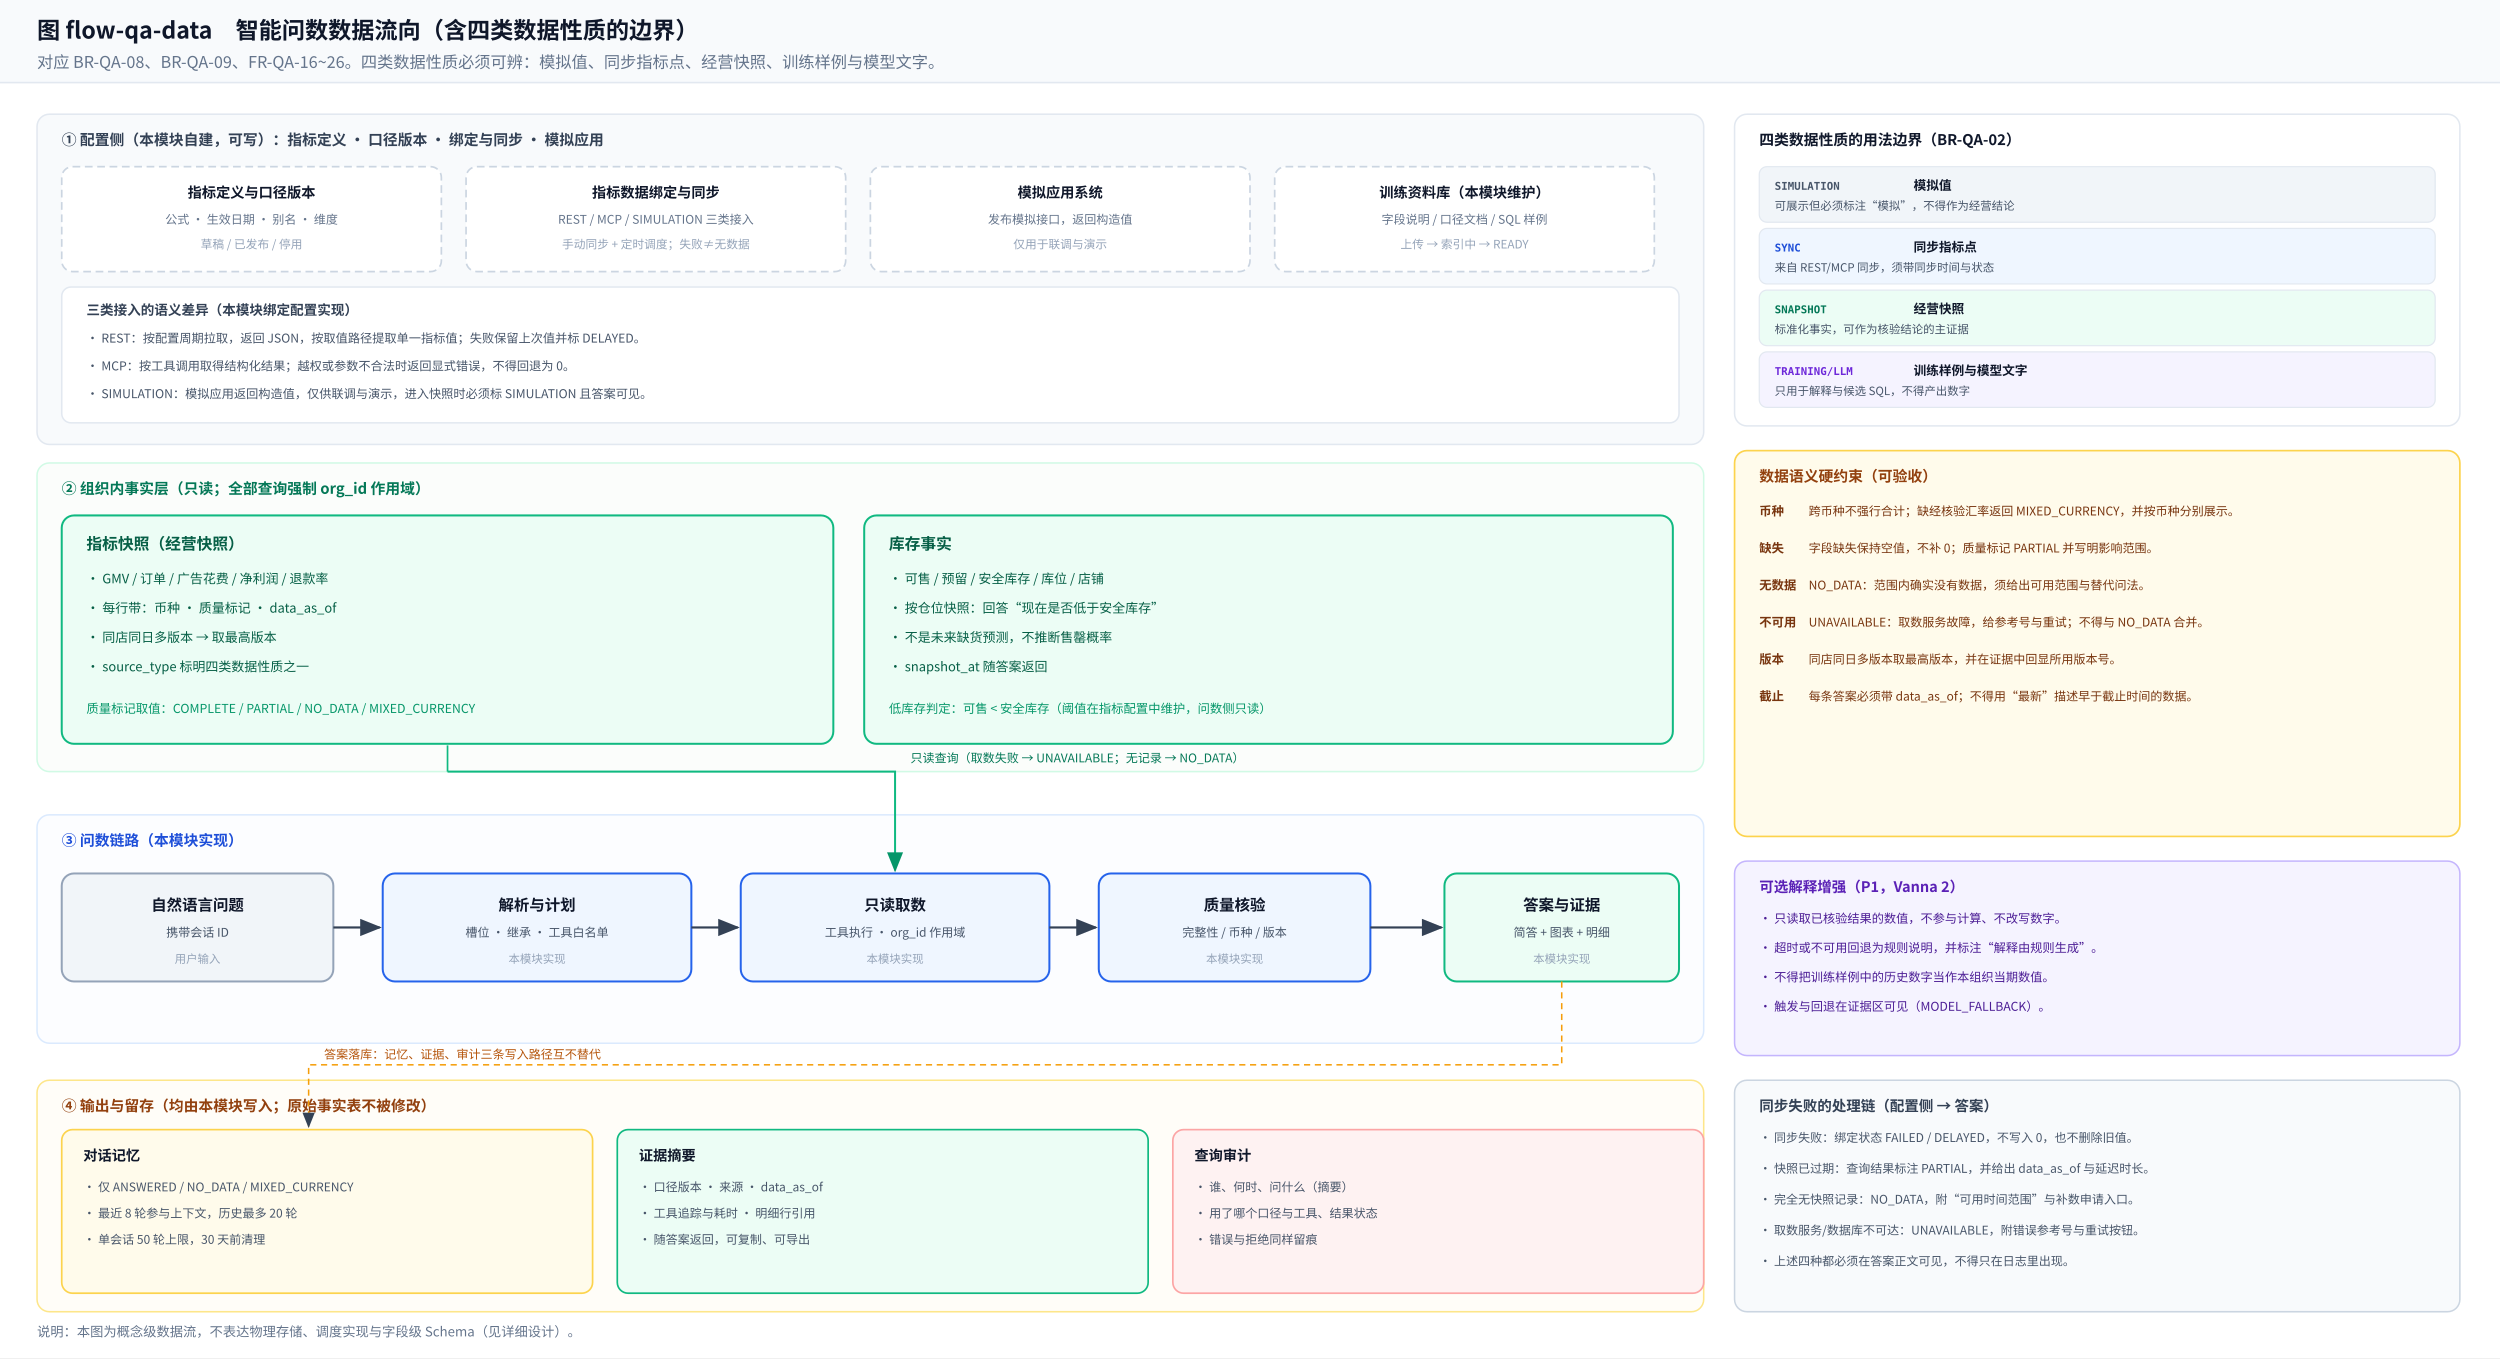
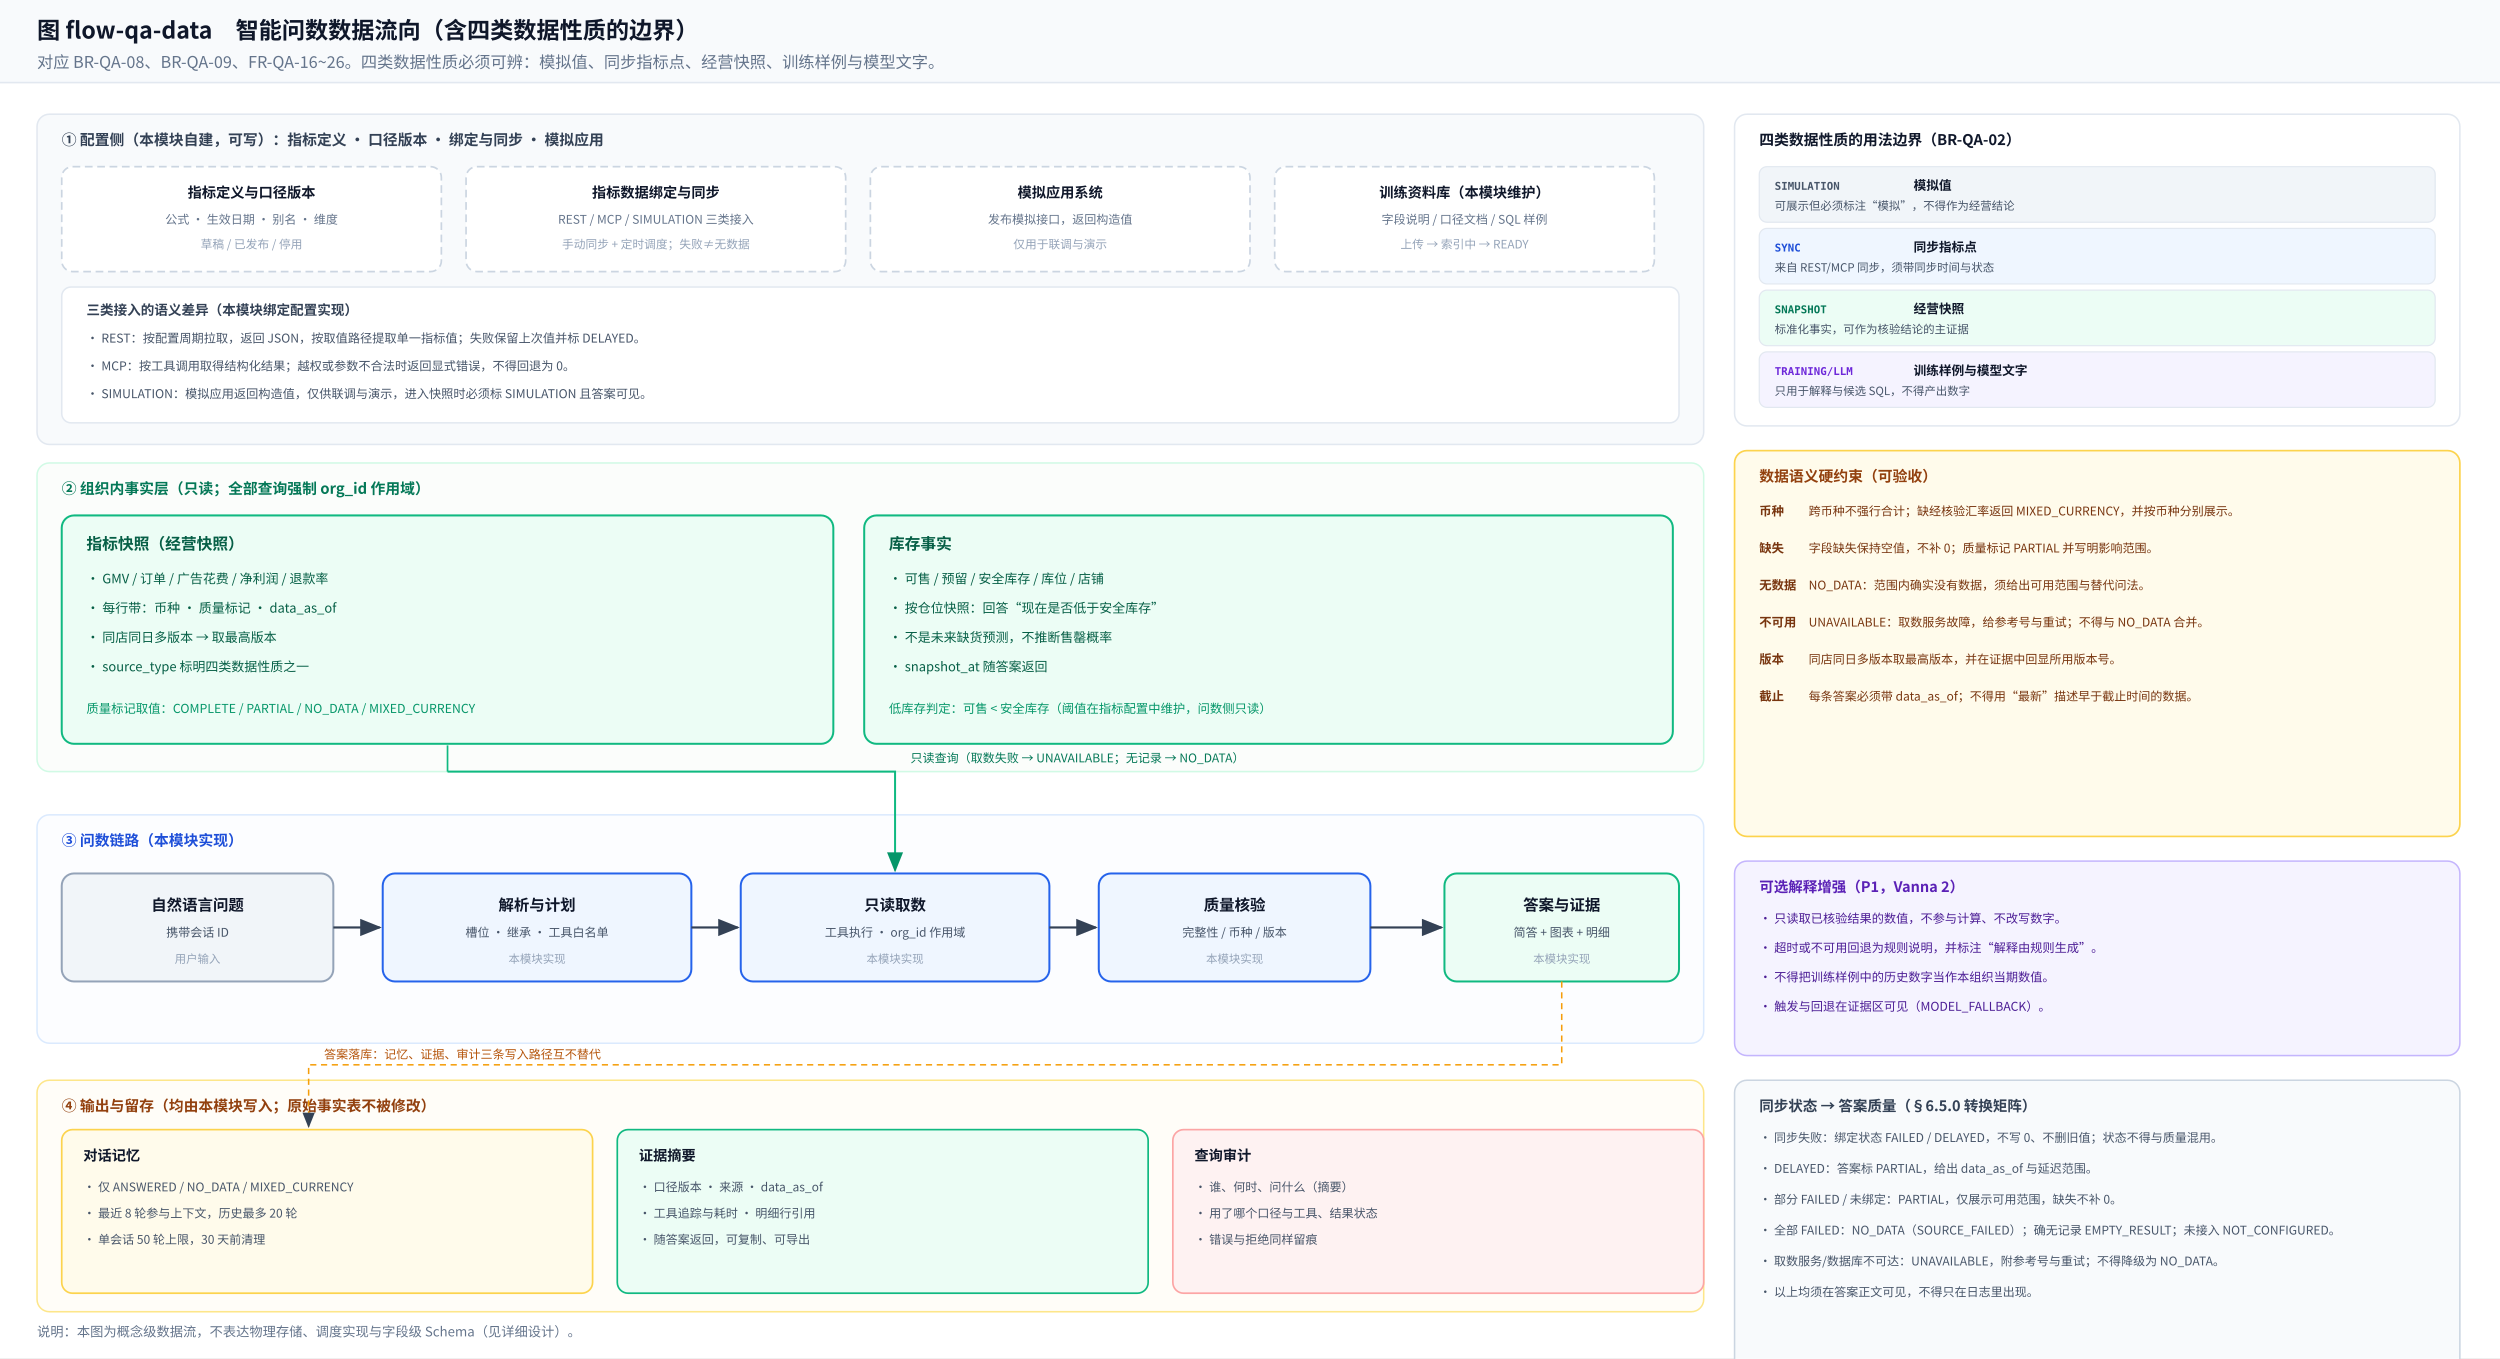
<svg xmlns="http://www.w3.org/2000/svg" width="1620" height="880" viewBox="0 0 1620 880">
  <defs>
    <marker id="ar" markerWidth="10" markerHeight="8" refX="9" refY="4" orient="auto">
      <path d="M0,0 L10,4 L0,8 z" fill="#334155" />
    </marker>
    <marker id="ar-b" markerWidth="10" markerHeight="8" refX="9" refY="4" orient="auto">
      <path d="M0,0 L10,4 L0,8 z" fill="#2563eb" />
    </marker>
    <marker id="ar-r" markerWidth="10" markerHeight="8" refX="9" refY="4" orient="auto">
      <path d="M0,0 L10,4 L0,8 z" fill="#dc2626" />
    </marker>
    <marker id="ar-g" markerWidth="10" markerHeight="8" refX="9" refY="4" orient="auto">
      <path d="M0,0 L10,4 L0,8 z" fill="#059669" />
    </marker>
    <marker id="ar-a" markerWidth="10" markerHeight="8" refX="9" refY="4" orient="auto">
      <path d="M0,0 L10,4 L0,8 z" fill="#d97706" />
    </marker>
  </defs>
  <rect width="1620" height="880" fill="#ffffff" />
  <rect x="0" y="0" width="1620" height="54" fill="#f8fafc" />
  <rect x="0" y="53" width="1620" height="1" fill="#e2e8f0" />
  <text x="24" y="25" font-family="Droid Sans Fallback, Noto Sans CJK SC, Microsoft YaHei, sans-serif" font-size="15" font-weight="bold" fill="#0f172a">图 flow-qa-data　智能问数数据流向（含四类数据性质的边界）</text>
  <text x="24" y="44" font-family="Droid Sans Fallback, Noto Sans CJK SC, Microsoft YaHei, sans-serif" font-size="10.5" fill="#64748b">对应 BR-QA-08、BR-QA-09、FR-QA-16~26。四类数据性质必须可辨：模拟值、同步指标点、经营快照、训练样例与模型文字。</text>
  <rect x="24.0" y="74.0" width="1080.0" height="214.0" rx="8" fill="#f8fafc" stroke="#e2e8f0" stroke-width="1" />
  <text x="40.0" y="94.0" font-family="Droid Sans Fallback, Noto Sans CJK SC, Microsoft YaHei, sans-serif" font-size="9.6" fill="#334155" text-anchor="start" font-weight="bold">① 配置侧（本模块自建，可写）：指标定义 · 口径版本 · 绑定与同步 · 模拟应用</text>
  <rect x="40.0" y="108.0" width="246.0" height="68.0" rx="7" fill="#ffffff" stroke="#cbd5e1" stroke-width="1.1" stroke-dasharray="5 3" />
  <text x="163.0" y="128.0" font-family="Droid Sans Fallback, Noto Sans CJK SC, Microsoft YaHei, sans-serif" font-size="9.2" fill="#0f172a" text-anchor="middle" font-weight="bold">指标定义与口径版本</text>
  <text x="163.0" y="145.0" font-family="Droid Sans Fallback, Noto Sans CJK SC, Microsoft YaHei, sans-serif" font-size="7.8" fill="#64748b" text-anchor="middle" font-weight="normal">公式 · 生效日期 · 别名 · 维度</text>
  <text x="163.0" y="161.0" font-family="Droid Sans Fallback, Noto Sans CJK SC, Microsoft YaHei, sans-serif" font-size="7.6" fill="#94a3b8" text-anchor="middle" font-weight="normal">草稿 / 已发布 / 停用</text>
  <rect x="302.0" y="108.0" width="246.0" height="68.0" rx="7" fill="#ffffff" stroke="#cbd5e1" stroke-width="1.1" stroke-dasharray="5 3" />
  <text x="425.0" y="128.0" font-family="Droid Sans Fallback, Noto Sans CJK SC, Microsoft YaHei, sans-serif" font-size="9.2" fill="#0f172a" text-anchor="middle" font-weight="bold">指标数据绑定与同步</text>
  <text x="425.0" y="145.0" font-family="Droid Sans Fallback, Noto Sans CJK SC, Microsoft YaHei, sans-serif" font-size="7.8" fill="#64748b" text-anchor="middle" font-weight="normal">REST / MCP / SIMULATION 三类接入</text>
  <text x="425.0" y="161.0" font-family="Droid Sans Fallback, Noto Sans CJK SC, Microsoft YaHei, sans-serif" font-size="7.6" fill="#94a3b8" text-anchor="middle" font-weight="normal">手动同步 + 定时调度；失败≠无数据</text>
  <rect x="564.0" y="108.0" width="246.0" height="68.0" rx="7" fill="#ffffff" stroke="#cbd5e1" stroke-width="1.1" stroke-dasharray="5 3" />
  <text x="687.0" y="128.0" font-family="Droid Sans Fallback, Noto Sans CJK SC, Microsoft YaHei, sans-serif" font-size="9.2" fill="#0f172a" text-anchor="middle" font-weight="bold">模拟应用系统</text>
  <text x="687.0" y="145.0" font-family="Droid Sans Fallback, Noto Sans CJK SC, Microsoft YaHei, sans-serif" font-size="7.8" fill="#64748b" text-anchor="middle" font-weight="normal">发布模拟接口，返回构造值</text>
  <text x="687.0" y="161.0" font-family="Droid Sans Fallback, Noto Sans CJK SC, Microsoft YaHei, sans-serif" font-size="7.6" fill="#94a3b8" text-anchor="middle" font-weight="normal">仅用于联调与演示</text>
  <rect x="826.0" y="108.0" width="246.0" height="68.0" rx="7" fill="#ffffff" stroke="#cbd5e1" stroke-width="1.1" stroke-dasharray="5 3" />
  <text x="949.0" y="128.0" font-family="Droid Sans Fallback, Noto Sans CJK SC, Microsoft YaHei, sans-serif" font-size="9.2" fill="#0f172a" text-anchor="middle" font-weight="bold">训练资料库（本模块维护）</text>
  <text x="949.0" y="145.0" font-family="Droid Sans Fallback, Noto Sans CJK SC, Microsoft YaHei, sans-serif" font-size="7.8" fill="#64748b" text-anchor="middle" font-weight="normal">字段说明 / 口径文档 / SQL 样例</text>
  <text x="949.0" y="161.0" font-family="Droid Sans Fallback, Noto Sans CJK SC, Microsoft YaHei, sans-serif" font-size="7.6" fill="#94a3b8" text-anchor="middle" font-weight="normal">上传 → 索引中 → READY</text>
  <rect x="40.0" y="186.0" width="1048.0" height="88.0" rx="6" fill="#ffffff" stroke="#e2e8f0" stroke-width="1" />
  <text x="56.0" y="204.0" font-family="Droid Sans Fallback, Noto Sans CJK SC, Microsoft YaHei, sans-serif" font-size="8.8" fill="#334155" text-anchor="start" font-weight="bold">三类接入的语义差异（本模块绑定配置实现）</text>
  <text x="56.0" y="222.0" font-family="Droid Sans Fallback, Noto Sans CJK SC, Microsoft YaHei, sans-serif" font-size="7.9" fill="#475569" text-anchor="start" font-weight="normal">· REST：按配置周期拉取，返回 JSON，按取值路径提取单一指标值；失败保留上次值并标 DELAYED。</text>
  <text x="56.0" y="240.0" font-family="Droid Sans Fallback, Noto Sans CJK SC, Microsoft YaHei, sans-serif" font-size="7.9" fill="#475569" text-anchor="start" font-weight="normal">· MCP：按工具调用取得结构化结果；越权或参数不合法时返回显式错误，不得回退为 0。</text>
  <text x="56.0" y="258.0" font-family="Droid Sans Fallback, Noto Sans CJK SC, Microsoft YaHei, sans-serif" font-size="7.9" fill="#475569" text-anchor="start" font-weight="normal">· SIMULATION：模拟应用返回构造值，仅供联调与演示，进入快照时必须标 SIMULATION 且答案可见。</text>
  <rect x="24.0" y="300.0" width="1080.0" height="200.0" rx="8" fill="#fbfdfb" stroke="#d1fae5" stroke-width="1" />
  <text x="40.0" y="320.0" font-family="Droid Sans Fallback, Noto Sans CJK SC, Microsoft YaHei, sans-serif" font-size="9.6" fill="#047857" text-anchor="start" font-weight="bold">② 组织内事实层（只读；全部查询强制 org_id 作用域）</text>
  <rect x="40.0" y="334.0" width="500.0" height="148.0" rx="8" fill="#ecfdf5" stroke="#10b981" stroke-width="1.3" />
  <text x="56.0" y="356.0" font-family="Droid Sans Fallback, Noto Sans CJK SC, Microsoft YaHei, sans-serif" font-size="10.2" fill="#065f46" text-anchor="start" font-weight="bold">指标快照（经营快照）</text>
  <text x="56.0" y="378.0" font-family="Droid Sans Fallback, Noto Sans CJK SC, Microsoft YaHei, sans-serif" font-size="8.4" fill="#065f46" text-anchor="start" font-weight="normal">· GMV / 订单 / 广告花费 / 净利润 / 退款率</text>
  <text x="56.0" y="397.0" font-family="Droid Sans Fallback, Noto Sans CJK SC, Microsoft YaHei, sans-serif" font-size="8.4" fill="#065f46" text-anchor="start" font-weight="normal">· 每行带：币种 · 质量标记 · data_as_of</text>
  <text x="56.0" y="416.0" font-family="Droid Sans Fallback, Noto Sans CJK SC, Microsoft YaHei, sans-serif" font-size="8.4" fill="#065f46" text-anchor="start" font-weight="normal">· 同店同日多版本 → 取最高版本</text>
  <text x="56.0" y="435.0" font-family="Droid Sans Fallback, Noto Sans CJK SC, Microsoft YaHei, sans-serif" font-size="8.4" fill="#065f46" text-anchor="start" font-weight="normal">· source_type 标明四类数据性质之一</text>
  <text x="56.0" y="462.0" font-family="Droid Sans Fallback, Noto Sans CJK SC, Microsoft YaHei, sans-serif" font-size="8.0" fill="#059669" text-anchor="start" font-weight="normal">质量标记取值：COMPLETE / PARTIAL / NO_DATA / MIXED_CURRENCY</text>
  <rect x="560.0" y="334.0" width="524.0" height="148.0" rx="8" fill="#ecfdf5" stroke="#10b981" stroke-width="1.3" />
  <text x="576.0" y="356.0" font-family="Droid Sans Fallback, Noto Sans CJK SC, Microsoft YaHei, sans-serif" font-size="10.2" fill="#065f46" text-anchor="start" font-weight="bold">库存事实</text>
  <text x="576.0" y="378.0" font-family="Droid Sans Fallback, Noto Sans CJK SC, Microsoft YaHei, sans-serif" font-size="8.4" fill="#065f46" text-anchor="start" font-weight="normal">· 可售 / 预留 / 安全库存 / 库位 / 店铺</text>
  <text x="576.0" y="397.0" font-family="Droid Sans Fallback, Noto Sans CJK SC, Microsoft YaHei, sans-serif" font-size="8.4" fill="#065f46" text-anchor="start" font-weight="normal">· 按仓位快照：回答“现在是否低于安全库存”</text>
  <text x="576.0" y="416.0" font-family="Droid Sans Fallback, Noto Sans CJK SC, Microsoft YaHei, sans-serif" font-size="8.4" fill="#065f46" text-anchor="start" font-weight="normal">· 不是未来缺货预测，不推断售罄概率</text>
  <text x="576.0" y="435.0" font-family="Droid Sans Fallback, Noto Sans CJK SC, Microsoft YaHei, sans-serif" font-size="8.4" fill="#065f46" text-anchor="start" font-weight="normal">· snapshot_at 随答案返回</text>
  <text x="576.0" y="462.0" font-family="Droid Sans Fallback, Noto Sans CJK SC, Microsoft YaHei, sans-serif" font-size="8.0" fill="#059669" text-anchor="start" font-weight="normal">低库存判定：可售 &lt; 安全库存（阈值在指标配置中维护，问数侧只读）</text>
  <rect x="24.0" y="528.0" width="1080.0" height="148.0" rx="8" fill="#fcfdff" stroke="#dbeafe" stroke-width="1" />
  <text x="40.0" y="548.0" font-family="Droid Sans Fallback, Noto Sans CJK SC, Microsoft YaHei, sans-serif" font-size="9.6" fill="#1d4ed8" text-anchor="start" font-weight="bold">③ 问数链路（本模块实现）</text>
  <rect x="40.0" y="566.0" width="176.0" height="70.0" rx="8" fill="#f1f5f9" stroke="#94a3b8" stroke-width="1.3" />
  <text x="128.0" y="590.0" font-family="Droid Sans Fallback, Noto Sans CJK SC, Microsoft YaHei, sans-serif" font-size="10" fill="#0f172a" text-anchor="middle" font-weight="bold">自然语言问题</text>
  <text x="128.0" y="607.0" font-family="Droid Sans Fallback, Noto Sans CJK SC, Microsoft YaHei, sans-serif" font-size="7.8" fill="#475569" text-anchor="middle" font-weight="normal">携带会话 ID</text>
  <text x="128.0" y="624.0" font-family="Droid Sans Fallback, Noto Sans CJK SC, Microsoft YaHei, sans-serif" font-size="7.4" fill="#94a3b8" text-anchor="middle" font-weight="normal">用户输入</text>
  <rect x="248.0" y="566.0" width="200.0" height="70.0" rx="8" fill="#eff6ff" stroke="#2563eb" stroke-width="1.3" />
  <text x="348.0" y="590.0" font-family="Droid Sans Fallback, Noto Sans CJK SC, Microsoft YaHei, sans-serif" font-size="10" fill="#0f172a" text-anchor="middle" font-weight="bold">解析与计划</text>
  <text x="348.0" y="607.0" font-family="Droid Sans Fallback, Noto Sans CJK SC, Microsoft YaHei, sans-serif" font-size="7.8" fill="#475569" text-anchor="middle" font-weight="normal">槽位 · 继承 · 工具白名单</text>
  <text x="348.0" y="624.0" font-family="Droid Sans Fallback, Noto Sans CJK SC, Microsoft YaHei, sans-serif" font-size="7.4" fill="#94a3b8" text-anchor="middle" font-weight="normal">本模块实现</text>
  <rect x="480.0" y="566.0" width="200.0" height="70.0" rx="8" fill="#eff6ff" stroke="#2563eb" stroke-width="1.3" />
  <text x="580.0" y="590.0" font-family="Droid Sans Fallback, Noto Sans CJK SC, Microsoft YaHei, sans-serif" font-size="10" fill="#0f172a" text-anchor="middle" font-weight="bold">只读取数</text>
  <text x="580.0" y="607.0" font-family="Droid Sans Fallback, Noto Sans CJK SC, Microsoft YaHei, sans-serif" font-size="7.8" fill="#475569" text-anchor="middle" font-weight="normal">工具执行 · org_id 作用域</text>
  <text x="580.0" y="624.0" font-family="Droid Sans Fallback, Noto Sans CJK SC, Microsoft YaHei, sans-serif" font-size="7.4" fill="#94a3b8" text-anchor="middle" font-weight="normal">本模块实现</text>
  <rect x="712.0" y="566.0" width="176.0" height="70.0" rx="8" fill="#eff6ff" stroke="#2563eb" stroke-width="1.3" />
  <text x="800.0" y="590.0" font-family="Droid Sans Fallback, Noto Sans CJK SC, Microsoft YaHei, sans-serif" font-size="10" fill="#0f172a" text-anchor="middle" font-weight="bold">质量核验</text>
  <text x="800.0" y="607.0" font-family="Droid Sans Fallback, Noto Sans CJK SC, Microsoft YaHei, sans-serif" font-size="7.8" fill="#475569" text-anchor="middle" font-weight="normal">完整性 / 币种 / 版本</text>
  <text x="800.0" y="624.0" font-family="Droid Sans Fallback, Noto Sans CJK SC, Microsoft YaHei, sans-serif" font-size="7.4" fill="#94a3b8" text-anchor="middle" font-weight="normal">本模块实现</text>
  <rect x="936.0" y="566.0" width="152.0" height="70.0" rx="8" fill="#ecfdf5" stroke="#10b981" stroke-width="1.3" />
  <text x="1012.0" y="590.0" font-family="Droid Sans Fallback, Noto Sans CJK SC, Microsoft YaHei, sans-serif" font-size="10" fill="#0f172a" text-anchor="middle" font-weight="bold">答案与证据</text>
  <text x="1012.0" y="607.0" font-family="Droid Sans Fallback, Noto Sans CJK SC, Microsoft YaHei, sans-serif" font-size="7.8" fill="#475569" text-anchor="middle" font-weight="normal">简答 + 图表 + 明细</text>
  <text x="1012.0" y="624.0" font-family="Droid Sans Fallback, Noto Sans CJK SC, Microsoft YaHei, sans-serif" font-size="7.4" fill="#94a3b8" text-anchor="middle" font-weight="normal">本模块实现</text>
  <line x1="216.0" y1="601.0" x2="246.0" y2="601.0" stroke="#334155" stroke-width="1.4" marker-end="url(#ar)" />
  <line x1="448.0" y1="601.0" x2="478.0" y2="601.0" stroke="#334155" stroke-width="1.4" marker-end="url(#ar)" />
  <line x1="680.0" y1="601.0" x2="710.0" y2="601.0" stroke="#334155" stroke-width="1.4" marker-end="url(#ar)" />
  <line x1="888.0" y1="601.0" x2="934.0" y2="601.0" stroke="#334155" stroke-width="1.4" marker-end="url(#ar)" />
  <line x1="290.0" y1="483.0" x2="290.0" y2="500.0" stroke="#10b981" stroke-width="1.1" />
  <path d="M290,500 L580,500 L580,564" fill="none" stroke="#10b981" stroke-width="1.3" marker-end="url(#ar-g)" />
  <text x="590.0" y="494.0" font-family="Droid Sans Fallback, Noto Sans CJK SC, Microsoft YaHei, sans-serif" font-size="7.8" fill="#047857" text-anchor="start" font-weight="normal">只读查询（取数失败 → UNAVAILABLE；无记录 → NO_DATA）</text>
  <rect x="24.0" y="700.0" width="1080.0" height="150.0" rx="8" fill="#fffdf8" stroke="#fde68a" stroke-width="1" />
  <text x="40.0" y="720.0" font-family="Droid Sans Fallback, Noto Sans CJK SC, Microsoft YaHei, sans-serif" font-size="9.6" fill="#92400e" text-anchor="start" font-weight="bold">④ 输出与留存（均由本模块写入；原始事实表不被修改）</text>
  <rect x="40.0" y="732.0" width="344.0" height="106.0" rx="7" fill="#fffbeb" stroke="#fcd34d" stroke-width="1.1" />
  <text x="54.0" y="752.0" font-family="Droid Sans Fallback, Noto Sans CJK SC, Microsoft YaHei, sans-serif" font-size="9.2" fill="#0f172a" text-anchor="start" font-weight="bold">对话记忆</text>
  <text x="54.0" y="772.0" font-family="Droid Sans Fallback, Noto Sans CJK SC, Microsoft YaHei, sans-serif" font-size="7.8" fill="#475569" text-anchor="start" font-weight="normal">· 仅 ANSWERED / NO_DATA / MIXED_CURRENCY</text>
  <text x="54.0" y="789.0" font-family="Droid Sans Fallback, Noto Sans CJK SC, Microsoft YaHei, sans-serif" font-size="7.8" fill="#475569" text-anchor="start" font-weight="normal">· 最近 8 轮参与上下文，历史最多 20 轮</text>
  <text x="54.0" y="806.0" font-family="Droid Sans Fallback, Noto Sans CJK SC, Microsoft YaHei, sans-serif" font-size="7.8" fill="#475569" text-anchor="start" font-weight="normal">· 单会话 50 轮上限，30 天前清理</text>
  <rect x="400.0" y="732.0" width="344.0" height="106.0" rx="7" fill="#ecfdf5" stroke="#10b981" stroke-width="1.1" />
  <text x="414.0" y="752.0" font-family="Droid Sans Fallback, Noto Sans CJK SC, Microsoft YaHei, sans-serif" font-size="9.2" fill="#0f172a" text-anchor="start" font-weight="bold">证据摘要</text>
  <text x="414.0" y="772.0" font-family="Droid Sans Fallback, Noto Sans CJK SC, Microsoft YaHei, sans-serif" font-size="7.8" fill="#475569" text-anchor="start" font-weight="normal">· 口径版本 · 来源 · data_as_of</text>
  <text x="414.0" y="789.0" font-family="Droid Sans Fallback, Noto Sans CJK SC, Microsoft YaHei, sans-serif" font-size="7.8" fill="#475569" text-anchor="start" font-weight="normal">· 工具追踪与耗时 · 明细行引用</text>
  <text x="414.0" y="806.0" font-family="Droid Sans Fallback, Noto Sans CJK SC, Microsoft YaHei, sans-serif" font-size="7.8" fill="#475569" text-anchor="start" font-weight="normal">· 随答案返回，可复制、可导出</text>
  <rect x="760.0" y="732.0" width="344.0" height="106.0" rx="7" fill="#fef2f2" stroke="#fca5a5" stroke-width="1.1" />
  <text x="774.0" y="752.0" font-family="Droid Sans Fallback, Noto Sans CJK SC, Microsoft YaHei, sans-serif" font-size="9.2" fill="#0f172a" text-anchor="start" font-weight="bold">查询审计</text>
  <text x="774.0" y="772.0" font-family="Droid Sans Fallback, Noto Sans CJK SC, Microsoft YaHei, sans-serif" font-size="7.8" fill="#475569" text-anchor="start" font-weight="normal">· 谁、何时、问什么（摘要）</text>
  <text x="774.0" y="789.0" font-family="Droid Sans Fallback, Noto Sans CJK SC, Microsoft YaHei, sans-serif" font-size="7.8" fill="#475569" text-anchor="start" font-weight="normal">· 用了哪个口径与工具、结果状态</text>
  <text x="774.0" y="806.0" font-family="Droid Sans Fallback, Noto Sans CJK SC, Microsoft YaHei, sans-serif" font-size="7.8" fill="#475569" text-anchor="start" font-weight="normal">· 错误与拒绝同样留痕</text>
  <path d="M1012,636 L1012,690 L200,690 L200,730" fill="none" stroke="#f59e0b" stroke-width="1.0" stroke-dasharray="4 3" marker-end="url(#ar)" />
  <text x="210.0" y="686.0" font-family="Droid Sans Fallback, Noto Sans CJK SC, Microsoft YaHei, sans-serif" font-size="7.8" fill="#b45309" text-anchor="start" font-weight="normal">答案落库：记忆、证据、审计三条写入路径互不替代</text>
  <rect x="1124.0" y="74.0" width="470.0" height="202.0" rx="8" fill="#ffffff" stroke="#e2e8f0" stroke-width="1" />
  <text x="1140.0" y="94.0" font-family="Droid Sans Fallback, Noto Sans CJK SC, Microsoft YaHei, sans-serif" font-size="9.6" fill="#0f172a" text-anchor="start" font-weight="bold">四类数据性质的用法边界（BR-QA-02）</text>
  <rect x="1140.0" y="108.0" width="438.0" height="36.0" rx="5" fill="#f1f5f9" stroke="#e2e8f0" stroke-width="0.8" />
  <text x="1150.0" y="123.0" font-family="DejaVu Sans Mono, monospace" font-size="7.0" fill="#475569" text-anchor="start" font-weight="bold">SIMULATION</text>
  <text x="1240.0" y="123.0" font-family="Droid Sans Fallback, Noto Sans CJK SC, Microsoft YaHei, sans-serif" font-size="8.2" fill="#0f172a" text-anchor="start" font-weight="bold">模拟值</text>
  <text x="1150.0" y="136.0" font-family="Droid Sans Fallback, Noto Sans CJK SC, Microsoft YaHei, sans-serif" font-size="7.4" fill="#475569" text-anchor="start" font-weight="normal">可展示但必须标注“模拟”，不得作为经营结论</text>
  <rect x="1140.0" y="148.0" width="438.0" height="36.0" rx="5" fill="#eff6ff" stroke="#e2e8f0" stroke-width="0.8" />
  <text x="1150.0" y="163.0" font-family="DejaVu Sans Mono, monospace" font-size="7.0" fill="#1d4ed8" text-anchor="start" font-weight="bold">SYNC</text>
  <text x="1240.0" y="163.0" font-family="Droid Sans Fallback, Noto Sans CJK SC, Microsoft YaHei, sans-serif" font-size="8.2" fill="#0f172a" text-anchor="start" font-weight="bold">同步指标点</text>
  <text x="1150.0" y="176.0" font-family="Droid Sans Fallback, Noto Sans CJK SC, Microsoft YaHei, sans-serif" font-size="7.4" fill="#475569" text-anchor="start" font-weight="normal">来自 REST/MCP 同步，须带同步时间与状态</text>
  <rect x="1140.0" y="188.0" width="438.0" height="36.0" rx="5" fill="#ecfdf5" stroke="#e2e8f0" stroke-width="0.8" />
  <text x="1150.0" y="203.0" font-family="DejaVu Sans Mono, monospace" font-size="7.0" fill="#047857" text-anchor="start" font-weight="bold">SNAPSHOT</text>
  <text x="1240.0" y="203.0" font-family="Droid Sans Fallback, Noto Sans CJK SC, Microsoft YaHei, sans-serif" font-size="8.2" fill="#0f172a" text-anchor="start" font-weight="bold">经营快照</text>
  <text x="1150.0" y="216.0" font-family="Droid Sans Fallback, Noto Sans CJK SC, Microsoft YaHei, sans-serif" font-size="7.4" fill="#475569" text-anchor="start" font-weight="normal">标准化事实，可作为核验结论的主证据</text>
  <rect x="1140.0" y="228.0" width="438.0" height="36.0" rx="5" fill="#f5f3ff" stroke="#e2e8f0" stroke-width="0.8" />
  <text x="1150.0" y="243.0" font-family="DejaVu Sans Mono, monospace" font-size="7.0" fill="#6d28d9" text-anchor="start" font-weight="bold">TRAINING/LLM</text>
  <text x="1240.0" y="243.0" font-family="Droid Sans Fallback, Noto Sans CJK SC, Microsoft YaHei, sans-serif" font-size="8.2" fill="#0f172a" text-anchor="start" font-weight="bold">训练样例与模型文字</text>
  <text x="1150.0" y="256.0" font-family="Droid Sans Fallback, Noto Sans CJK SC, Microsoft YaHei, sans-serif" font-size="7.4" fill="#475569" text-anchor="start" font-weight="normal">只用于解释与候选 SQL，不得产出数字</text>
  <rect x="1124.0" y="292.0" width="470.0" height="250.0" rx="8" fill="#fffbeb" stroke="#fcd34d" stroke-width="1.1" />
  <text x="1140.0" y="312.0" font-family="Droid Sans Fallback, Noto Sans CJK SC, Microsoft YaHei, sans-serif" font-size="9.6" fill="#92400e" text-anchor="start" font-weight="bold">数据语义硬约束（可验收）</text>
  <text x="1140.0" y="334.0" font-family="Droid Sans Fallback, Noto Sans CJK SC, Microsoft YaHei, sans-serif" font-size="8.0" fill="#78350f" text-anchor="start" font-weight="bold">币种</text>
  <text x="1172.0" y="334.0" font-family="Droid Sans Fallback, Noto Sans CJK SC, Microsoft YaHei, sans-serif" font-size="7.8" fill="#78350f" text-anchor="start" font-weight="normal">跨币种不强行合计；缺经核验汇率返回 MIXED_CURRENCY，并按币种分别展示。</text>
  <text x="1140.0" y="358.0" font-family="Droid Sans Fallback, Noto Sans CJK SC, Microsoft YaHei, sans-serif" font-size="8.0" fill="#78350f" text-anchor="start" font-weight="bold">缺失</text>
  <text x="1172.0" y="358.0" font-family="Droid Sans Fallback, Noto Sans CJK SC, Microsoft YaHei, sans-serif" font-size="7.8" fill="#78350f" text-anchor="start" font-weight="normal">字段缺失保持空值，不补 0；质量标记 PARTIAL 并写明影响范围。</text>
  <text x="1140.0" y="382.0" font-family="Droid Sans Fallback, Noto Sans CJK SC, Microsoft YaHei, sans-serif" font-size="8.0" fill="#78350f" text-anchor="start" font-weight="bold">无数据</text>
  <text x="1172.0" y="382.0" font-family="Droid Sans Fallback, Noto Sans CJK SC, Microsoft YaHei, sans-serif" font-size="7.8" fill="#78350f" text-anchor="start" font-weight="normal">NO_DATA：范围内确实没有数据，须给出可用范围与替代问法。</text>
  <text x="1140.0" y="406.0" font-family="Droid Sans Fallback, Noto Sans CJK SC, Microsoft YaHei, sans-serif" font-size="8.0" fill="#78350f" text-anchor="start" font-weight="bold">不可用</text>
  <text x="1172.0" y="406.0" font-family="Droid Sans Fallback, Noto Sans CJK SC, Microsoft YaHei, sans-serif" font-size="7.8" fill="#78350f" text-anchor="start" font-weight="normal">UNAVAILABLE：取数服务故障，给参考号与重试；不得与 NO_DATA 合并。</text>
  <text x="1140.0" y="430.0" font-family="Droid Sans Fallback, Noto Sans CJK SC, Microsoft YaHei, sans-serif" font-size="8.0" fill="#78350f" text-anchor="start" font-weight="bold">版本</text>
  <text x="1172.0" y="430.0" font-family="Droid Sans Fallback, Noto Sans CJK SC, Microsoft YaHei, sans-serif" font-size="7.8" fill="#78350f" text-anchor="start" font-weight="normal">同店同日多版本取最高版本，并在证据中回显所用版本号。</text>
  <text x="1140.0" y="454.0" font-family="Droid Sans Fallback, Noto Sans CJK SC, Microsoft YaHei, sans-serif" font-size="8.0" fill="#78350f" text-anchor="start" font-weight="bold">截止</text>
  <text x="1172.0" y="454.0" font-family="Droid Sans Fallback, Noto Sans CJK SC, Microsoft YaHei, sans-serif" font-size="7.8" fill="#78350f" text-anchor="start" font-weight="normal">每条答案必须带 data_as_of；不得用“最新”描述早于截止时间的数据。</text>
  <rect x="1124.0" y="558.0" width="470.0" height="126.0" rx="8" fill="#f5f3ff" stroke="#c4b5fd" stroke-width="1" />
  <text x="1140.0" y="578.0" font-family="Droid Sans Fallback, Noto Sans CJK SC, Microsoft YaHei, sans-serif" font-size="9.4" fill="#5b21b6" text-anchor="start" font-weight="bold">可选解释增强（P1，Vanna 2）</text>
  <text x="1140.0" y="598.0" font-family="Droid Sans Fallback, Noto Sans CJK SC, Microsoft YaHei, sans-serif" font-size="7.9" fill="#4c1d95" text-anchor="start" font-weight="normal">· 只读取已核验结果的数值，不参与计算、不改写数字。</text>
  <text x="1140.0" y="617.0" font-family="Droid Sans Fallback, Noto Sans CJK SC, Microsoft YaHei, sans-serif" font-size="7.9" fill="#4c1d95" text-anchor="start" font-weight="normal">· 超时或不可用回退为规则说明，并标注“解释由规则生成”。</text>
  <text x="1140.0" y="636.0" font-family="Droid Sans Fallback, Noto Sans CJK SC, Microsoft YaHei, sans-serif" font-size="7.9" fill="#4c1d95" text-anchor="start" font-weight="normal">· 不得把训练样例中的历史数字当作本组织当期数值。</text>
  <text x="1140.0" y="655.0" font-family="Droid Sans Fallback, Noto Sans CJK SC, Microsoft YaHei, sans-serif" font-size="7.9" fill="#4c1d95" text-anchor="start" font-weight="normal">· 触发与回退在证据区可见（MODEL_FALLBACK）。</text>
-   <rect x="1124.0" y="700.0" width="470.0" height="150.0" rx="8" fill="#f8fafc" stroke="#cbd5e1" stroke-width="1" />
-   <text x="1140.0" y="720.0" font-family="Droid Sans Fallback, Noto Sans CJK SC, Microsoft YaHei, sans-serif" font-size="9.4" fill="#334155" text-anchor="start" font-weight="bold">同步失败的处理链（配置侧 → 答案）</text>
-   <text x="1140.0" y="740.0" font-family="Droid Sans Fallback, Noto Sans CJK SC, Microsoft YaHei, sans-serif" font-size="7.8" fill="#475569" text-anchor="start" font-weight="normal">· 同步失败：绑定状态 FAILED / DELAYED，不写入 0，也不删除旧值。</text>
-   <text x="1140.0" y="760.0" font-family="Droid Sans Fallback, Noto Sans CJK SC, Microsoft YaHei, sans-serif" font-size="7.8" fill="#475569" text-anchor="start" font-weight="normal">· 快照已过期：查询结果标注 PARTIAL，并给出 data_as_of 与延迟时长。</text>
-   <text x="1140.0" y="780.0" font-family="Droid Sans Fallback, Noto Sans CJK SC, Microsoft YaHei, sans-serif" font-size="7.8" fill="#475569" text-anchor="start" font-weight="normal">· 完全无快照记录：NO_DATA，附“可用时间范围”与补数申请入口。</text>
-   <text x="1140.0" y="800.0" font-family="Droid Sans Fallback, Noto Sans CJK SC, Microsoft YaHei, sans-serif" font-size="7.8" fill="#475569" text-anchor="start" font-weight="normal">· 取数服务/数据库不可达：UNAVAILABLE，附错误参考号与重试按钮。</text>
-   <text x="1140.0" y="820.0" font-family="Droid Sans Fallback, Noto Sans CJK SC, Microsoft YaHei, sans-serif" font-size="7.8" fill="#475569" text-anchor="start" font-weight="normal">· 上述四种都必须在答案正文可见，不得只在日志里出现。</text>
+   <rect x="1124.0" y="700.0" width="470.0" height="196.0" rx="8" fill="#f8fafc" stroke="#cbd5e1" stroke-width="1" />
+   <text x="1140.0" y="720.0" font-family="Droid Sans Fallback, Noto Sans CJK SC, Microsoft YaHei, sans-serif" font-size="9.4" fill="#334155" text-anchor="start" font-weight="bold">同步状态 → 答案质量（§6.5.0 转换矩阵）</text>
+   <text x="1140.0" y="740.0" font-family="Droid Sans Fallback, Noto Sans CJK SC, Microsoft YaHei, sans-serif" font-size="7.8" fill="#475569" text-anchor="start" font-weight="normal">· 同步失败：绑定状态 FAILED / DELAYED，不写 0、不删旧值；状态不得与质量混用。</text>
+   <text x="1140.0" y="760.0" font-family="Droid Sans Fallback, Noto Sans CJK SC, Microsoft YaHei, sans-serif" font-size="7.8" fill="#475569" text-anchor="start" font-weight="normal">· DELAYED：答案标 PARTIAL，给出 data_as_of 与延迟范围。</text>
+   <text x="1140.0" y="780.0" font-family="Droid Sans Fallback, Noto Sans CJK SC, Microsoft YaHei, sans-serif" font-size="7.8" fill="#475569" text-anchor="start" font-weight="normal">· 部分 FAILED / 未绑定：PARTIAL，仅展示可用范围，缺失不补 0。</text>
+   <text x="1140.0" y="800.0" font-family="Droid Sans Fallback, Noto Sans CJK SC, Microsoft YaHei, sans-serif" font-size="7.8" fill="#475569" text-anchor="start" font-weight="normal">· 全部 FAILED：NO_DATA（SOURCE_FAILED）；确无记录 EMPTY_RESULT；未接入 NOT_CONFIGURED。</text>
+   <text x="1140.0" y="820.0" font-family="Droid Sans Fallback, Noto Sans CJK SC, Microsoft YaHei, sans-serif" font-size="7.8" fill="#475569" text-anchor="start" font-weight="normal">· 取数服务/数据库不可达：UNAVAILABLE，附参考号与重试；不得降级为 NO_DATA。</text>
+   <text x="1140.0" y="840.0" font-family="Droid Sans Fallback, Noto Sans CJK SC, Microsoft YaHei, sans-serif" font-size="7.8" fill="#475569" text-anchor="start" font-weight="normal">· 以上均须在答案正文可见，不得只在日志里出现。</text>
  <text x="24.0" y="866.0" font-family="Droid Sans Fallback, Noto Sans CJK SC, Microsoft YaHei, sans-serif" font-size="8.6" fill="#64748b" text-anchor="start" font-weight="normal">说明：本图为概念级数据流，不表达物理存储、调度实现与字段级 Schema（见详细设计）。</text>
</svg>
